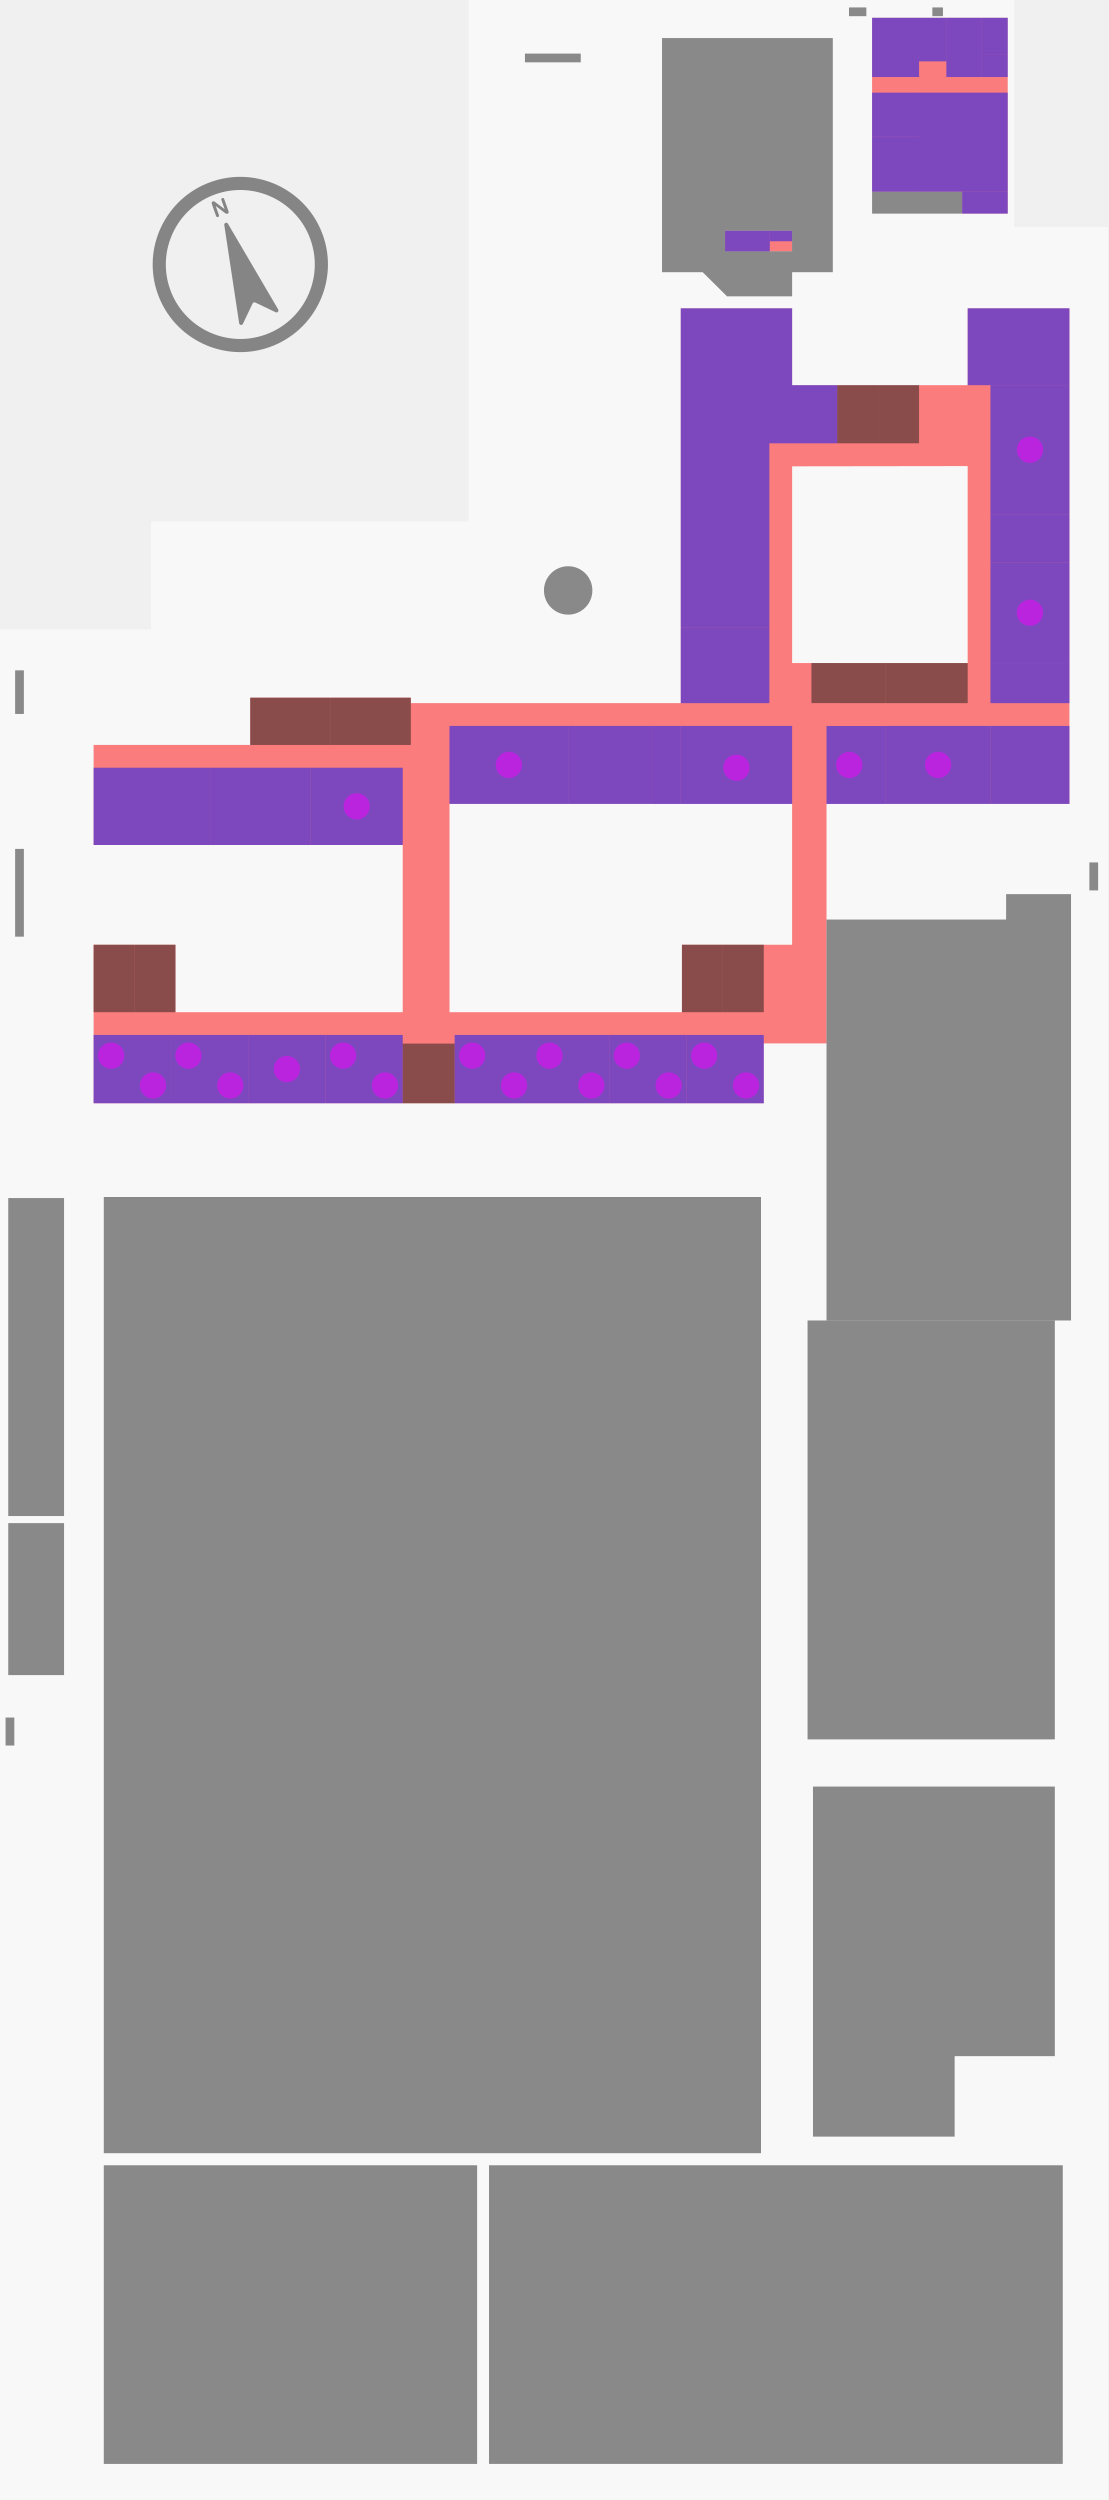
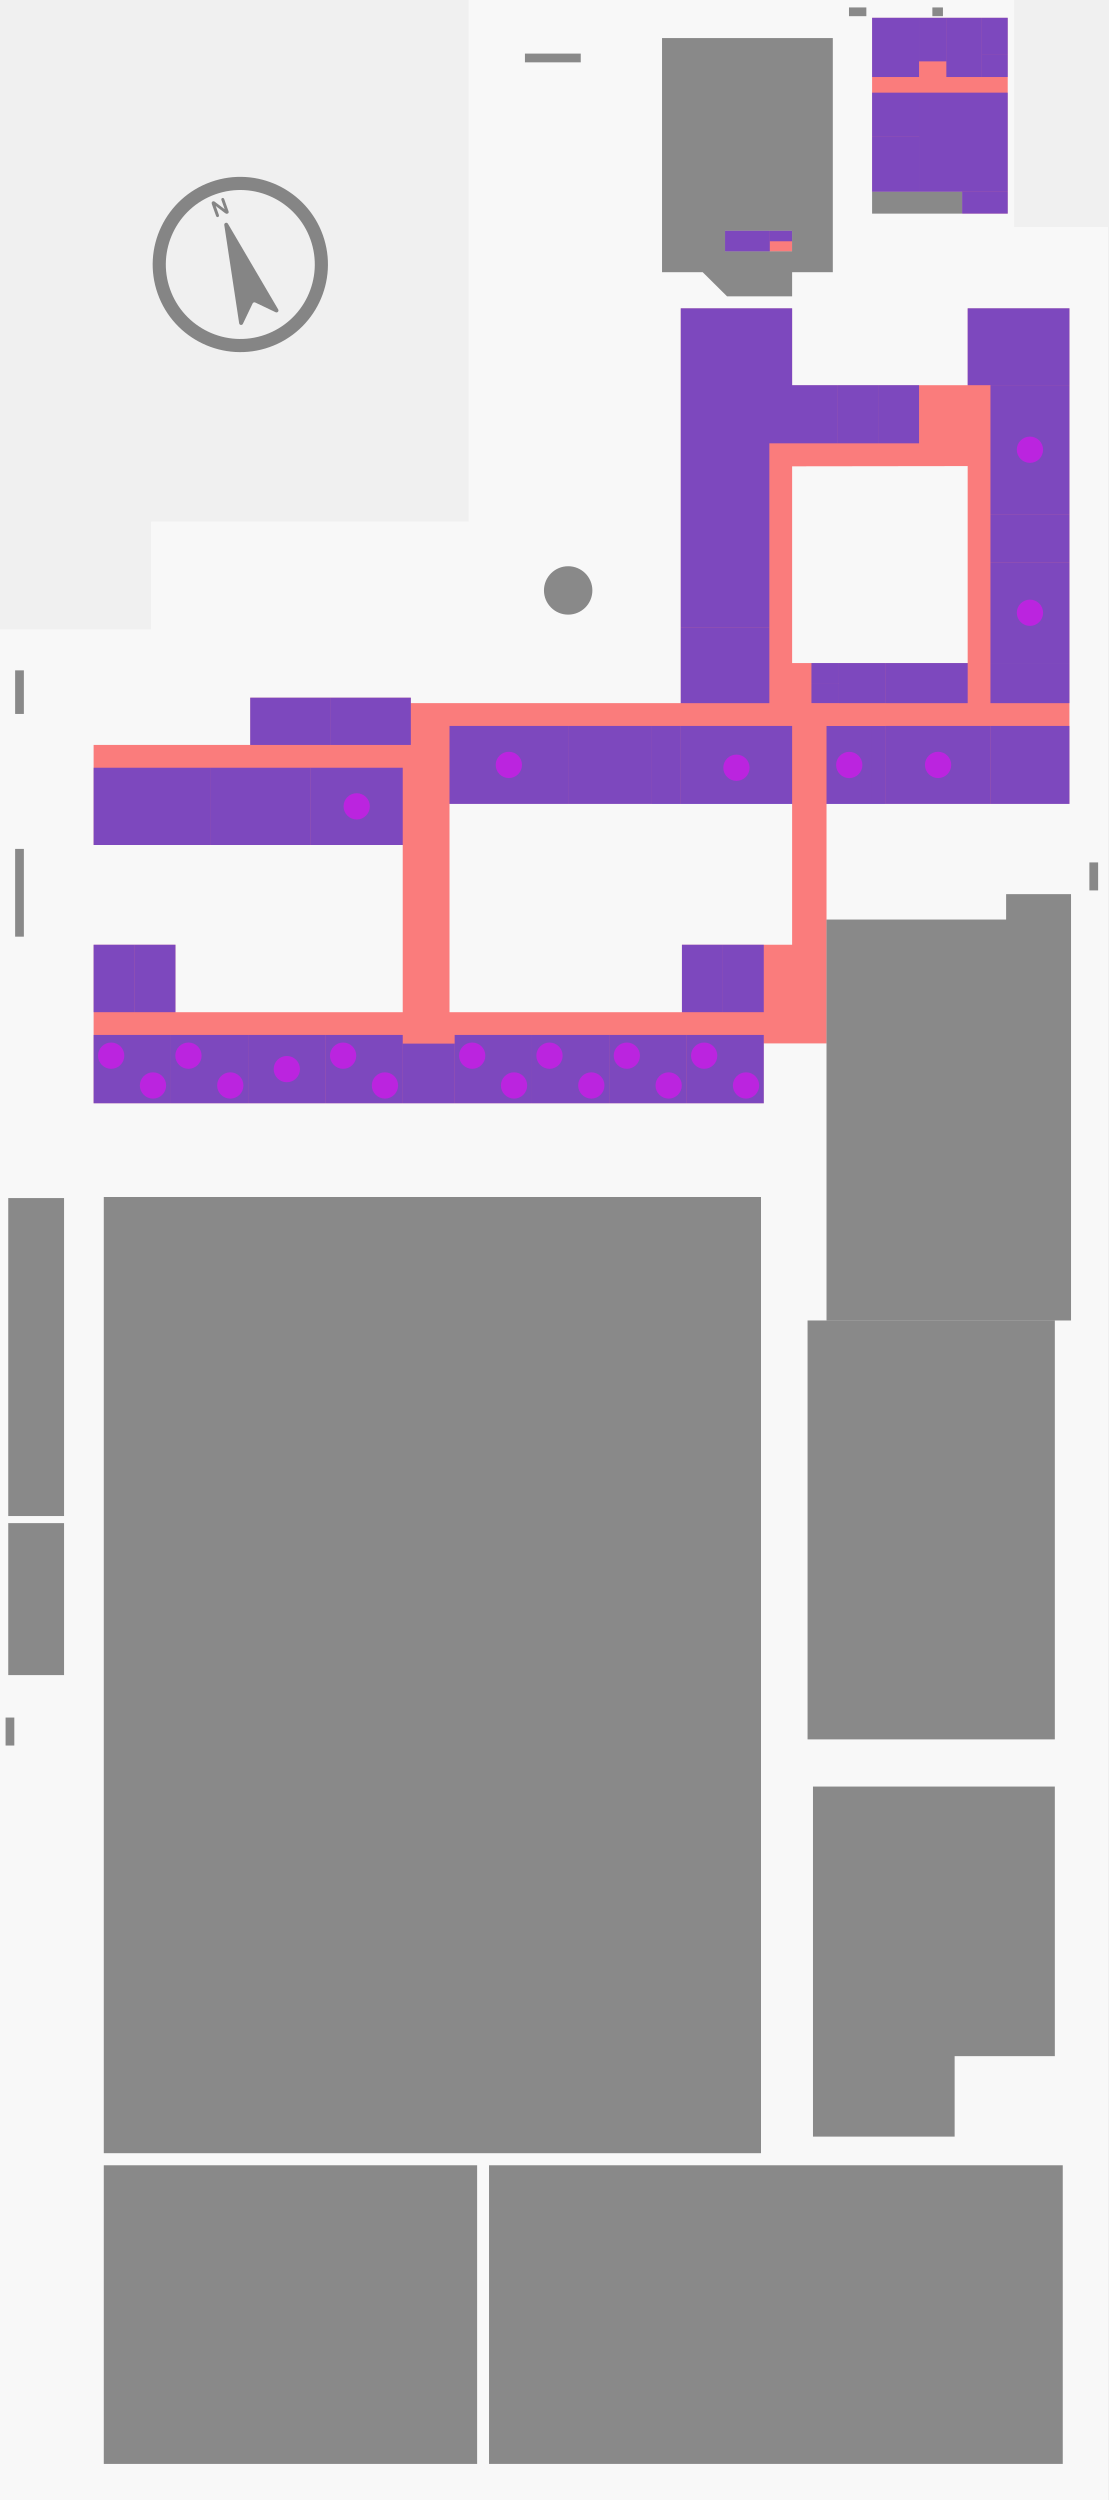
<svg xmlns="http://www.w3.org/2000/svg" width="1991.316" height="4493.032" viewBox="0 0 1991.316 4493.032" version="1.1" xml:space="preserve" style="clip-rule:evenodd;fill-rule:evenodd;stroke-linejoin:round;stroke-miterlimit:2" id="svg93">
  <defs id="defs93" />
  <path d="m 1822.498,407.861 h 168.818 v 4085.171 H 0 V 1131.161 H 271.412 V 937.339 H 842.211 V 0 h 980.287 z" style="fill:#ffffff;fill-opacity:0.53;stroke-width:2.308" id="base" />
  <path id="enclosure-classroom_building" d="M 1739.131,692.241 V 554.085 h 182.86 v 890.693 h -436.55 v 430.43 h -112.78 v 107.62 H 168.25 v -284.95 h 147.071 v 121.2 h 408.47 v -300.44 h -555.541 v -179.81 h 281.438 v -84.93 h 288.683 v 9.82 H 1223.461 V 554.085 h 200.14 v 138.156 z m 0,145.378 -315.53,0.457 v 353.562 h 315.53 z m -315.53,607.159 H 807.861 v 374.3 H 1225.591 v -121.2 h 198.01 z" style="fill:#fd0000;fill-opacity:0.5" />
  <path d="m 1811.1,31.975 v 351.929 h -81.883 V 344.556 H 1567.337 V 31.975 Z" style="fill:#fd0000;fill-opacity:0.5;stroke-width:1.033" id="enclosure-nishi_hall" />
  <path id="enclosure-audiovisual_hall" style="fill:#fd0000;fill-opacity:0.5" d="m 1303.111,414.717 h 120.383 v 37.008 H 1303.111 Z" />
  <path id="none-nishi_hall" style="fill:#1a1a1a;fill-opacity:0.5;stroke-width:1.032" d="m 1567.337,344.553 h 161.874 v 39.37 h -161.874 z" />
  <path d="m 1924.853,1606.968 v 766.2 h -439.418 v -720.55 h 322.78 v -45.65 z" style="fill:#1a1a1a;fill-opacity:0.5;stroke-width:1.019" id="none-enclosure-pool" />
  <path id="none-audiovisual_hall" d="M 1496.741,68.417 V 489.22 h -73.14 v 43.395 h -116.94 l -43.72,-43.395 h -73.14 V 68.417 Z m -73.24,346.3 h -120.39 v 37.008 h 120.39 z" style="fill:#1a1a1a;fill-opacity:0.5" />
  <path d="m 1895.761,3210.817 v 484.516 h -180.08 v 144.624 h -254.58 v -629.14 z" style="fill:#1a1a1a;fill-opacity:0.5;stroke-width:0.997" id="none-martial_arts_field" />
  <path id="none-enclosure-gym" style="fill:#1a1a1a;fill-opacity:0.5;stroke-width:0.991" d="m 1451.348,2373.167 h 444.409 v 752.868 h -444.409 z" />
-   <path id="none-wc" style="fill:#1a1a1a;fill-opacity:0.5;stroke-width:1.221" d="m 168.25,1697.877 h 73.535 v 121.208 h -73.535 z" />
-   <path id="none-stairs" style="fill:#1a1a1a;fill-opacity:0.5;stroke-width:1.221" d="m 241.785,1697.877 h 73.535 v 121.208 h -73.535 z" />
-   <path id="none-wc1" style="fill:#1a1a1a;fill-opacity:0.5;stroke-width:1.221" d="m 1225.586,1697.877 h 73.535 v 121.208 h -73.535 z" />
-   <path id="none-stairs1" style="fill:#1a1a1a;fill-opacity:0.5;stroke-width:1.221" d="m 1299.126,1697.877 h 73.535 v 121.208 h -73.535 z" />
-   <path id="none-wc2" style="fill:#1a1a1a;fill-opacity:0.5;stroke-width:1.133" d="m 1504.646,692.241 h 73.535 v 104.491 h -73.535 z" />
-   <path id="none-stairs2" style="fill:#1a1a1a;fill-opacity:0.5;stroke-width:1.133" d="m 1578.186,692.241 h 73.535 v 104.491 h -73.535 z" />
-   <path id="none-stairs3" style="fill:#1a1a1a;fill-opacity:0.5;stroke-width:1.055" d="m 449.688,1253.902 h 144.84 v 84.927 h -144.84 z" />
-   <path id="none-wc3" style="fill:#1a1a1a;fill-opacity:0.5;stroke-width:1.052" d="m 594.528,1253.902 h 143.838 v 84.927 h -143.838 z" />
-   <path id="none-stairs4" style="fill:#1a1a1a;fill-opacity:0.5;stroke-width:1.088" d="m 723.793,1875.608 h 93.318 v 107.22 h -93.318 z" />
-   <path id="none-wc4" style="fill:#1a1a1a;fill-opacity:0.5;stroke-width:1.006" d="m 1507.715,1191.682 h 84.105 v 71.985 h -84.105 z" />
-   <path id="none-wc5" style="fill:#1a1a1a;fill-opacity:0.5;stroke-width:0.545" d="m 1458.323,1191.638 h 49.391 v 35.992 h -49.391 z" />
-   <path id="none-ev" style="fill:#1a1a1a;fill-opacity:0.5;stroke-width:0.545" d="m 1458.323,1227.63 h 49.391 v 35.992 h -49.391 z" />
-   <path id="none-stairs5" style="fill:#1a1a1a;fill-opacity:0.5;stroke-width:1.332" d="m 1591.817,1191.681 h 147.316 v 72.03 h -147.316 z" />
+   <path id="main-wc_class_west_3f" style="fill:#0015ff;fill-opacity:0.5;stroke-width:1.221" d="m 168.25,1697.877 h 73.535 v 121.208 h -73.535 z" />
+   <path id="main-stairs_class_west_3f" style="fill:#0015ff;fill-opacity:0.5;stroke-width:1.221" d="m 241.785,1697.877 h 73.535 v 121.208 h -73.535 z" />
+   <path id="main-wc_class_east_3f" style="fill:#0015ff;fill-opacity:0.5;stroke-width:1.221" d="m 1225.586,1697.877 h 73.535 v 121.208 h -73.535 z" />
+   <path id="main-stairs_class_east_3f" style="fill:#0015ff;fill-opacity:0.5;stroke-width:1.221" d="m 1299.126,1697.877 h 73.535 v 121.208 h -73.535 z" />
+   <path id="main-wc_management_north_3f" style="fill:#0015ff;fill-opacity:0.5;stroke-width:1.133" d="m 1504.646,692.241 h 73.535 v 104.491 h -73.535 z" />
+   <path id="main-stairs_management_north_3f" style="fill:#0015ff;fill-opacity:0.5;stroke-width:1.133" d="m 1578.186,692.241 h 73.535 v 104.491 h -73.535 z" />
+   <path id="main-stairs_management_west_3f" style="fill:#0015ff;fill-opacity:0.5;stroke-width:1.055" d="m 449.688,1253.902 h 144.84 v 84.927 h -144.84 z" />
+   <path id="none-wc" style="fill:#0015ff;fill-opacity:0.5;stroke-width:1.052" d="m 594.528,1253.902 h 143.838 v 84.927 h -143.838 z" />
+   <path id="main-stairs_class_center_3f" style="fill:#0015ff;fill-opacity:0.5;stroke-width:1.088" d="m 723.793,1875.608 h 93.318 v 107.22 h -93.318 z" />
+   <path id="main-stairs_management_center_3f" style="fill:#0015ff;fill-opacity:0.5;stroke-width:1.006" d="m 1507.715,1191.682 h 84.105 v 71.985 h -84.105 z" />
+   <path id="main-wc_management_center_accessible_3f" style="fill:#0015ff;fill-opacity:0.5;stroke-width:0.545" d="m 1458.323,1191.638 h 49.391 v 35.992 h -49.391 z" />
+   <path id="main-ev_3f" style="fill:#0015ff;fill-opacity:0.5;stroke-width:0.545" d="m 1458.323,1227.63 h 49.391 v 35.992 h -49.391 z" />
+   <path id="main-wc_management_center_3f" style="fill:#0015ff;fill-opacity:0.5;stroke-width:1.332" d="m 1591.817,1191.681 h 147.316 v 72.03 h -147.316 z" />
  <path id="none-grand" style="fill:#1a1a1a;fill-opacity:0.5;stroke-width:0.988" d="m 186.517,2151.267 h 1181.144 v 1718.463 H 186.517 Z" />
  <path id="none-gate_west_0" style="fill:#1a1a1a;fill-opacity:0.5;stroke-width:1.102" d="m 27.198,1525.675 h 15.696 v 157.701 H 27.198 Z" />
  <path id="none-gate_west_1" style="fill:#1a1a1a;fill-opacity:0.5;stroke-width:0.777" d="m 27.198,1204.781 h 15.696 v 78.33 H 27.198 Z" />
  <path id="none-clubroom_building_1" style="fill:#1a1a1a;fill-opacity:0.5" d="m 14.816,2737.368 h 100.303 v 273.126 H 14.816 Z" />
  <path id="none-clubroom_building_0" style="fill:#1a1a1a;fill-opacity:0.5;stroke-width:1.098" d="m 14.815,2153.192 h 100.302 v 571.43 H 14.815 Z" />
  <path id="none-tennis_court" style="fill:#1a1a1a;fill-opacity:0.5;stroke-width:0.98" d="m 186.517,3891.448 h 670.976 v 536.734 H 186.517 Z" />
  <path id="none-handball_court" style="fill:#1a1a1a;fill-opacity:0.5;stroke-width:1.001" d="M 878.89,3891.448 H 1909.993 v 536.733 H 878.89 Z" />
  <path id="none-fountain" style="fill:#1a1a1a;fill-opacity:0.5;stroke-width:0.906" d="m 1064.623,1061.134 a 43.502,43.502 0 0 1 -43.502,43.502 43.502,43.502 0 0 1 -43.502,-43.502 43.502,43.502 0 0 1 43.502,-43.502 43.502,43.502 0 0 1 43.502,43.502 z" />
  <path id="none-gate_north_0" style="fill:#1a1a1a;fill-opacity:0.5;stroke-width:0.879" d="m 943.421,112.029 v -15.696 h 100.303 v 15.696 z" />
  <path id="none-gate_east_0" style="fill:#1a1a1a;fill-opacity:0.5;stroke-width:0.622" d="m 1973.558,1600.246 h -15.696 v -50.305 h 15.696 z" />
  <path id="none-gate_nishi_hall_0" style="fill:#1a1a1a;fill-opacity:0.5;stroke-width:0.49" d="m 1525.815,29.072 v -15.696 h 31.191 v 15.696 z" />
  <path id="none-gate_nishi_hall_1" style="fill:#1a1a1a;fill-opacity:0.5;stroke-width:0.382" d="m 1675.663,29.072 v -15.696 h 18.994 v 15.696 z" />
  <path id="none-gate_west_2" style="fill:#1a1a1a;fill-opacity:0.5;stroke-width:0.622" d="m 25.714,3137.106 h -15.696 v -50.305 h 15.696 z" />
  <path d="m 379.321,326.904 c 81.93,-29.013 172.002,13.949 201.015,95.88 29.013,81.93 -13.949,172.003 -95.879,201.016 -81.931,29.013 -172.004,-13.95 -201.017,-95.88 -29.013,-81.93 13.95,-172.003 95.881,-201.016 z m 7.885,22.267 c -69.642,24.661 -106.16,101.223 -81.499,170.863 24.661,69.641 101.223,106.159 170.865,81.498 69.64,-24.661 106.159,-101.223 81.498,-170.864 -24.661,-69.641 -101.223,-106.158 -170.863,-81.497 z" style="fill:#1a1a1a;fill-opacity:0.5;stroke-width:0.157" id="none-compass_2" />
  <path d="m 436.53,582.011 c -0.67,1.404 -2.178,2.208 -3.717,1.978 -1.541,-0.226 -2.751,-1.432 -2.985,-2.973 -5.156,-34.036 -20.451,-135.013 -26.753,-176.606 -0.254,-1.68 0.719,-3.303 2.319,-3.87 1.603,-0.568 3.381,0.082 4.241,1.547 21.278,36.29 72.936,124.39 90.348,154.086 0.79,1.345 0.609,3.043 -0.446,4.188 -1.052,1.147 -2.729,1.472 -4.133,0.802 -11.529,-5.496 -29.425,-14.035 -36.662,-17.487 -0.847,-0.404 -1.822,-0.454 -2.709,-0.14 -0.884,0.313 -1.611,0.966 -2.015,1.813 -3.452,7.237 -11.989,25.137 -17.487,36.662 z" style="fill:#1a1a1a;fill-opacity:0.5;stroke-width:0.29" id="none-compass_1" />
  <path d="m 387.609,363.798 16.145,12.184 -5.685,-16.054 c -0.369,-1.043 -0.423,-1.905 -0.16,-2.585 0.263,-0.68 0.776,-1.155 1.535,-1.424 0.787,-0.279 1.497,-0.237 2.137,0.124 0.64,0.36 1.143,1.063 1.512,2.106 l 7.517,21.228 c 0.839,2.369 0.278,3.901 -1.688,4.597 -0.49,0.174 -0.958,0.26 -1.4,0.257 -0.442,-0.002 -0.891,-0.096 -1.344,-0.281 -0.45,-0.186 -0.897,-0.432 -1.337,-0.739 -0.442,-0.306 -0.885,-0.623 -1.332,-0.948 l -15.824,-12.091 5.6,15.815 c 0.365,1.031 0.402,1.895 0.112,2.592 -0.293,0.698 -0.813,1.179 -1.562,1.444 -0.772,0.273 -1.487,0.226 -2.141,-0.143 -0.657,-0.368 -1.165,-1.062 -1.526,-2.081 l -7.374,-20.823 c -0.313,-0.884 -0.461,-1.612 -0.44,-2.186 0.036,-0.634 0.263,-1.222 0.68,-1.763 0.417,-0.541 0.938,-0.922 1.564,-1.144 0.49,-0.174 0.938,-0.243 1.344,-0.207 0.408,0.035 0.791,0.141 1.151,0.318 0.36,0.177 0.752,0.431 1.181,0.763 0.429,0.332 0.871,0.679 1.333,1.041 z" style="fill:#1a1a1a;fill-opacity:0.5;fill-rule:nonzero;stroke-width:0.267" id="none-compass_0" />
  <path id="main-book_vault" style="fill:#0015ff;fill-opacity:0.5;stroke-width:0.815" d="m 1223.473,1127.855 h 159.195 v 135.862 h -159.195 z" />
  <path id="main-chemistry_experiment_preparation_room" style="fill:#0015ff;fill-opacity:0.5;stroke-width:1.016" d="m 1171.605,1304.661 h 51.863 v 140.229 h -51.863 z" />
  <path id="main-chemistry_experiment_room" style="fill:#0015ff;fill-opacity:0.5;stroke-width:1.996" d="m 1223.477,1304.661 h 200.139 v 140.229 h -200.139 z" />
  <path d="M 1223.473,1127.846 V 554.101 h 200.134 v 138.149 h 81.044 V 796.742 H 1382.668 v 331.104 z" style="fill:#0015ff;fill-opacity:0.5;stroke-width:1.838" id="main-library" />
  <path id="main-pta_printing_room" style="fill:#0015ff;fill-opacity:0.5;stroke-width:0.536" d="m 1780.068,1191.64 h 141.911 v 72.074 h -141.911 z" />
  <path id="main-biology_preparation_room" style="fill:#0015ff;fill-opacity:0.5;stroke-width:0.588" d="m 1780.068,924.285 h 141.911 v 86.608 h -141.911 z" />
  <path id="main-biology_room" style="fill:#0015ff;fill-opacity:0.5;stroke-width:0.588" d="m 1780.068,692.241 h 141.911 v 232.043 h -141.911 z" />
  <path id="main-special_room_1st" style="fill:#0015ff;fill-opacity:0.5;stroke-width:0.849" d="m 1780.068,1010.892 h 141.911 v 180.748 h -141.911 z" />
  <path id="main-laputa" style="fill:#0015ff;fill-opacity:0.5;stroke-width:0.842" d="m 1739.133,554.085 h 182.856 v 138.156 h -182.856 z" />
  <path id="main-3h" style="fill:#0015ff;fill-opacity:0.5;stroke-width:1.367" d="M 168.249,1860.013 H 307.136 V 1982.81 H 168.249 Z" />
  <path id="main-3g" style="fill:#0015ff;fill-opacity:0.5;stroke-width:1.367" d="M 307.135,1860.013 H 446.022 V 1982.81 H 307.135 Z" />
  <path id="main-3f" style="fill:#0015ff;fill-opacity:0.5;stroke-width:1.367" d="M 446.022,1860.013 H 584.909 V 1982.81 H 446.022 Z" />
  <path id="main-3e" style="fill:#0015ff;fill-opacity:0.5;stroke-width:1.367" d="m 584.908,1860.013 h 138.886 V 1982.81 h -138.886 z" />
  <path id="main-3d" style="fill:#0015ff;fill-opacity:0.5;stroke-width:1.367" d="m 817.113,1860.013 h 138.886 V 1982.81 h -138.886 z" />
  <path id="main-3c" style="fill:#0015ff;fill-opacity:0.5;stroke-width:1.367" d="M 956,1860.013 H 1094.887 V 1982.81 H 956 Z" />
  <path id="main-3b" style="fill:#0015ff;fill-opacity:0.5;stroke-width:1.367" d="m 1094.89,1860.013 h 138.886 V 1982.81 h -138.886 z" />
  <path id="main-3a" style="fill:#0015ff;fill-opacity:0.5;stroke-width:1.367" d="m 1233.77,1860.013 h 138.886 V 1982.81 h -138.886 z" />
  <path id="main-chemistry_preparation_room" style="fill:#0015ff;fill-opacity:0.5;stroke-width:1.127" d="m 1021.121,1304.658 h 150.482 v 140.12 h -150.482 z" />
  <path id="main-music_preparation_room" style="fill:#0015ff;fill-opacity:0.5;stroke-width:1.095" d="m 1780.077,1304.658 h 141.911 v 140.12 h -141.911 z" />
  <path id="main-physics_experiment_room" style="fill:#0015ff;fill-opacity:0.5;stroke-width:1.208" d="m 558.317,1379.769 h 165.476 v 138.863 h -165.476 z" />
  <path id="main-physics_preparation_room" style="fill:#0015ff;fill-opacity:0.5;stroke-width:1.262" d="m 377.7,1379.769 h 180.623 v 138.863 H 377.7 Z" />
  <path id="main-physics_lecture_room" style="fill:#0015ff;fill-opacity:0.5;stroke-width:1.359" d="m 168.254,1379.769 h 209.446 v 138.863 H 168.254 Z" />
  <path id="main-chemistry_lecture_room" style="fill:#0015ff;fill-opacity:0.5;stroke-width:1.652" d="M 807.86,1304.654 H 1021.116 V 1444.773 H 807.86 Z" />
  <path id="main-musical_instrument_storage" style="fill:#0015ff;fill-opacity:0.5;stroke-width:0.582" d="m 1567.124,1304.766 h 24.695 v 140.12 h -24.695 z" />
  <path id="main-practice_room" style="fill:#0015ff;fill-opacity:0.5;stroke-width:1.058" d="m 1485.442,1304.766 h 81.676 v 140.12 h -81.676 z" />
  <path id="main-music_room" style="fill:#0015ff;fill-opacity:0.5;stroke-width:1.136" d="m 1591.806,1304.657 h 188.261 v 140.12 h -188.261 z" />
  <path id="shinkan80-s80_3a_back" style="fill:#fb00ff;fill-opacity:0.5;stroke-width:0.792" d="m 1364.369,1950.815 a 23.622,23.622 0 0 1 -23.622,23.622 23.622,23.622 0 0 1 -23.622,-23.622 23.622,23.622 0 0 1 23.622,-23.622 23.622,23.622 0 0 1 23.622,23.622 z" />
  <path id="shinkan80-s80_3a_front" style="fill:#fb00ff;fill-opacity:0.5;stroke-width:0.792" d="m 1289.144,1897.272 a 23.622,23.622 0 0 1 -23.622,23.622 23.622,23.622 0 0 1 -23.622,-23.622 23.622,23.622 0 0 1 23.622,-23.622 23.622,23.622 0 0 1 23.622,23.622 z" />
  <path id="shinkan80-s80_3b_back" style="fill:#fb00ff;fill-opacity:0.5;stroke-width:0.792" d="m 1225.331,1950.815 a 23.622,23.622 0 0 1 -23.622,23.622 23.622,23.622 0 0 1 -23.622,-23.622 23.622,23.622 0 0 1 23.622,-23.622 23.622,23.622 0 0 1 23.622,23.622 z" />
  <path id="shinkan80-s80_3b_front" style="fill:#fb00ff;fill-opacity:0.5;stroke-width:0.792" d="m 1150.157,1897.272 a 23.622,23.622 0 0 1 -23.622,23.622 23.622,23.622 0 0 1 -23.622,-23.622 23.622,23.622 0 0 1 23.622,-23.622 23.622,23.622 0 0 1 23.622,23.622 z" />
  <path id="shinkan80-s80_3c_back" style="fill:#fb00ff;fill-opacity:0.5;stroke-width:0.792" d="m 1086.343,1950.815 a 23.622,23.622 0 0 1 -23.622,23.622 23.622,23.622 0 0 1 -23.622,-23.622 23.622,23.622 0 0 1 23.622,-23.622 23.622,23.622 0 0 1 23.622,23.622 z" />
  <path id="shinkan80-s80_3c_front" style="fill:#fb00ff;fill-opacity:0.5;stroke-width:0.792" d="m 1011.169,1897.272 a 23.622,23.622 0 0 1 -23.622,23.622 23.622,23.622 0 0 1 -23.622,-23.622 23.622,23.622 0 0 1 23.622,-23.622 23.622,23.622 0 0 1 23.622,23.622 z" />
  <path id="shinkan80-s80_3d_back" style="fill:#fb00ff;fill-opacity:0.5;stroke-width:0.792" d="m 947.457,1950.815 a 23.622,23.622 0 0 1 -23.622,23.622 23.622,23.622 0 0 1 -23.622,-23.622 23.622,23.622 0 0 1 23.622,-23.622 23.622,23.622 0 0 1 23.622,23.622 z" />
  <path id="shinkan80-s80_3d_front" style="fill:#fb00ff;fill-opacity:0.5;stroke-width:0.792" d="m 872.283,1897.272 a 23.622,23.622 0 0 1 -23.622,23.622 23.622,23.622 0 0 1 -23.622,-23.622 23.622,23.622 0 0 1 23.622,-23.622 23.622,23.622 0 0 1 23.622,23.622 z" />
  <path id="shinkan80-s80_3e_back" style="fill:#fb00ff;fill-opacity:0.5;stroke-width:0.792" d="m 715.454,1950.815 a 23.622,23.622 0 0 1 -23.622,23.622 23.622,23.622 0 0 1 -23.622,-23.622 23.622,23.622 0 0 1 23.622,-23.622 23.622,23.622 0 0 1 23.622,23.622 z" />
  <path id="shinkan80-s80_3e_front" style="fill:#fb00ff;fill-opacity:0.5;stroke-width:0.792" d="m 640.28,1897.272 a 23.622,23.622 0 0 1 -23.622,23.622 23.622,23.622 0 0 1 -23.622,-23.622 23.622,23.622 0 0 1 23.622,-23.622 23.622,23.622 0 0 1 23.622,23.622 z" />
  <path id="shinkan80-s80_3f" style="fill:#fb00ff;fill-opacity:0.5;stroke-width:0.792" d="m 539.088,1921.428 a 23.622,23.622 0 0 1 -23.622,23.622 23.622,23.622 0 0 1 -23.622,-23.622 23.622,23.622 0 0 1 23.622,-23.622 23.622,23.622 0 0 1 23.622,23.622 z" />
  <path id="shinkan80-s80_3g_back" style="fill:#fb00ff;fill-opacity:0.5;stroke-width:0.792" d="m 437.479,1950.815 a 23.622,23.622 0 0 1 -23.622,23.622 23.622,23.622 0 0 1 -23.622,-23.622 23.622,23.622 0 0 1 23.622,-23.622 23.622,23.622 0 0 1 23.622,23.622 z" />
  <path id="shinkan80-s80_3g_front" style="fill:#fb00ff;fill-opacity:0.5;stroke-width:0.792" d="m 362.305,1897.272 a 23.622,23.622 0 0 1 -23.622,23.622 23.622,23.622 0 0 1 -23.622,-23.622 23.622,23.622 0 0 1 23.622,-23.622 23.622,23.622 0 0 1 23.622,23.622 z" />
  <path id="shinkan80-s80_3h_back" style="fill:#fb00ff;fill-opacity:0.5;stroke-width:0.792" d="m 298.593,1950.815 a 23.622,23.622 0 0 1 -23.622,23.622 23.622,23.622 0 0 1 -23.622,-23.622 23.622,23.622 0 0 1 23.622,-23.622 23.622,23.622 0 0 1 23.622,23.622 z" />
  <path id="shinkan80-s80_3h_front" style="fill:#fb00ff;fill-opacity:0.5;stroke-width:0.792" d="m 223.419,1897.272 a 23.622,23.622 0 0 1 -23.622,23.622 23.622,23.622 0 0 1 -23.622,-23.622 23.622,23.622 0 0 1 23.622,-23.622 23.622,23.622 0 0 1 23.622,23.622 z" />
  <path id="shinkan80-s80_special1" style="fill:#fb00ff;fill-opacity:0.5;stroke-width:0.792" d="m 1874.65,1101.267 a 23.622,23.622 0 0 1 -23.622,23.622 23.622,23.622 0 0 1 -23.622,-23.622 23.622,23.622 0 0 1 23.622,-23.622 23.622,23.622 0 0 1 23.622,23.622 z" />
  <path id="shinkan80-s80_music" style="fill:#fb00ff;fill-opacity:0.5;stroke-width:0.792" d="m 1709.568,1374.72 a 23.622,23.622 0 0 1 -23.622,23.622 23.622,23.622 0 0 1 -23.622,-23.622 23.622,23.622 0 0 1 23.622,-23.622 23.622,23.622 0 0 1 23.622,23.622 z" />
  <path id="shinkan80-s80_career" style="fill:#fb00ff;fill-opacity:0.5;stroke-width:0.792" d="m 1549.904,1374.829 a 23.622,23.622 0 0 1 -23.622,23.622 23.622,23.622 0 0 1 -23.622,-23.622 23.622,23.622 0 0 1 23.622,-23.622 23.622,23.622 0 0 1 23.622,23.622 z" />
  <path id="shinkan80-s80_biology" style="fill:#fb00ff;fill-opacity:0.5;stroke-width:0.792" d="m 1874.65,808.264 a 23.622,23.622 0 0 1 -23.622,23.622 23.622,23.622 0 0 1 -23.622,-23.622 23.622,23.622 0 0 1 23.622,-23.622 23.622,23.622 0 0 1 23.622,23.622 z" />
  <path id="shinkan80-s80_physics" style="fill:#fb00ff;fill-opacity:0.5;stroke-width:0.792" d="m 664.68,1449.203 a 23.622,23.622 0 0 1 -23.622,23.622 23.622,23.622 0 0 1 -23.622,-23.622 23.622,23.622 0 0 1 23.622,-23.622 23.622,23.622 0 0 1 23.622,23.622 z" />
  <path id="shinkan80-s80_chemistry_le" style="fill:#fb00ff;fill-opacity:0.5;stroke-width:0.792" d="m 938.115,1374.72 a 23.622,23.622 0 0 1 -23.622,23.622 23.622,23.622 0 0 1 -23.622,-23.622 23.622,23.622 0 0 1 23.622,-23.622 23.622,23.622 0 0 1 23.622,23.622 z" />
  <path id="shinkan80-s80_chemistry_ex" style="fill:#fb00ff;fill-opacity:0.5;stroke-width:0.792" d="m 1347.157,1379.772 a 23.622,23.622 0 0 1 -23.622,23.622 23.622,23.622 0 0 1 -23.622,-23.622 23.622,23.622 0 0 1 23.622,-23.622 23.622,23.622 0 0 1 23.622,23.622 z" />
  <path id="main-nishi_hall_3f_reference_room" style="fill:#0015ff;fill-opacity:0.5;stroke-width:1.399" d="m 1567.337,31.972 h 84.379 v 106.439 h -84.379 z" />
  <path id="main-nishi_hall_3f_wc_woman" style="fill:#0015ff;fill-opacity:0.5;stroke-width:1.216" d="m 1700.777,31.972 h 63.757 v 106.439 h -63.757 z" />
  <path id="main-nishi_hall_3f_shower_woman" style="fill:#0015ff;fill-opacity:0.5;stroke-width:0.822" d="m 1764.54,31.974 h 46.568 v 66.583 h -46.568 z" />
  <path id="main-nishi_hall_3f_changing_room_woman" style="fill:#0015ff;fill-opacity:0.5;stroke-width:0.636" d="m 1764.54,98.556 h 46.568 v 39.857 h -46.568 z" />
  <path id="main-nishi_hall_3f_japanese_style_room_2" style="fill:#0015ff;fill-opacity:0.5;stroke-width:1.354" d="m 1567.337,244.851 h 84.379 v 99.681 h -84.379 z" />
  <path id="main-nishi_hall_3f_japanese_style_room_0" style="fill:#0015ff;fill-opacity:0.5;stroke-width:2.486" d="m 1651.707,166.516 h 159.385 V 344.528 H 1651.707 Z" />
  <path id="main-nishi_hall_3f_japanese_style_room_1" style="fill:#0015ff;fill-opacity:0.5;stroke-width:1.2" d="m 1567.337,166.52 h 84.379 v 78.331 h -84.379 z" />
  <path id="main-nishi_hall_3f_stairs" style="fill:#0015ff;fill-opacity:0.5;stroke-width:0.916" d="m 1651.719,31.973 h 49.149 v 78.331 h -49.149 z" />
  <path id="main-nishi_hall_3f_outdoor_stairs" style="fill:#0015ff;fill-opacity:0.5;stroke-width:0.838" d="m 1729.211,344.532 h 81.89 v 39.37 h -81.89 z" />
  <path id="main-audiovisual_hall_3f_pinspot" style="fill:#0015fe;fill-opacity:0.5;stroke-width:1.537" d="m 1303.114,414.717 h 80.39 v 37.008 h -80.39 z" />
  <path id="main-audiovisual_hall_3f_stairs" style="fill:#0015fe;fill-opacity:0.5;stroke-width:0.775" d="m 1383.507,414.716 h 39.994 v 18.898 h -39.994 z" />
</svg>
